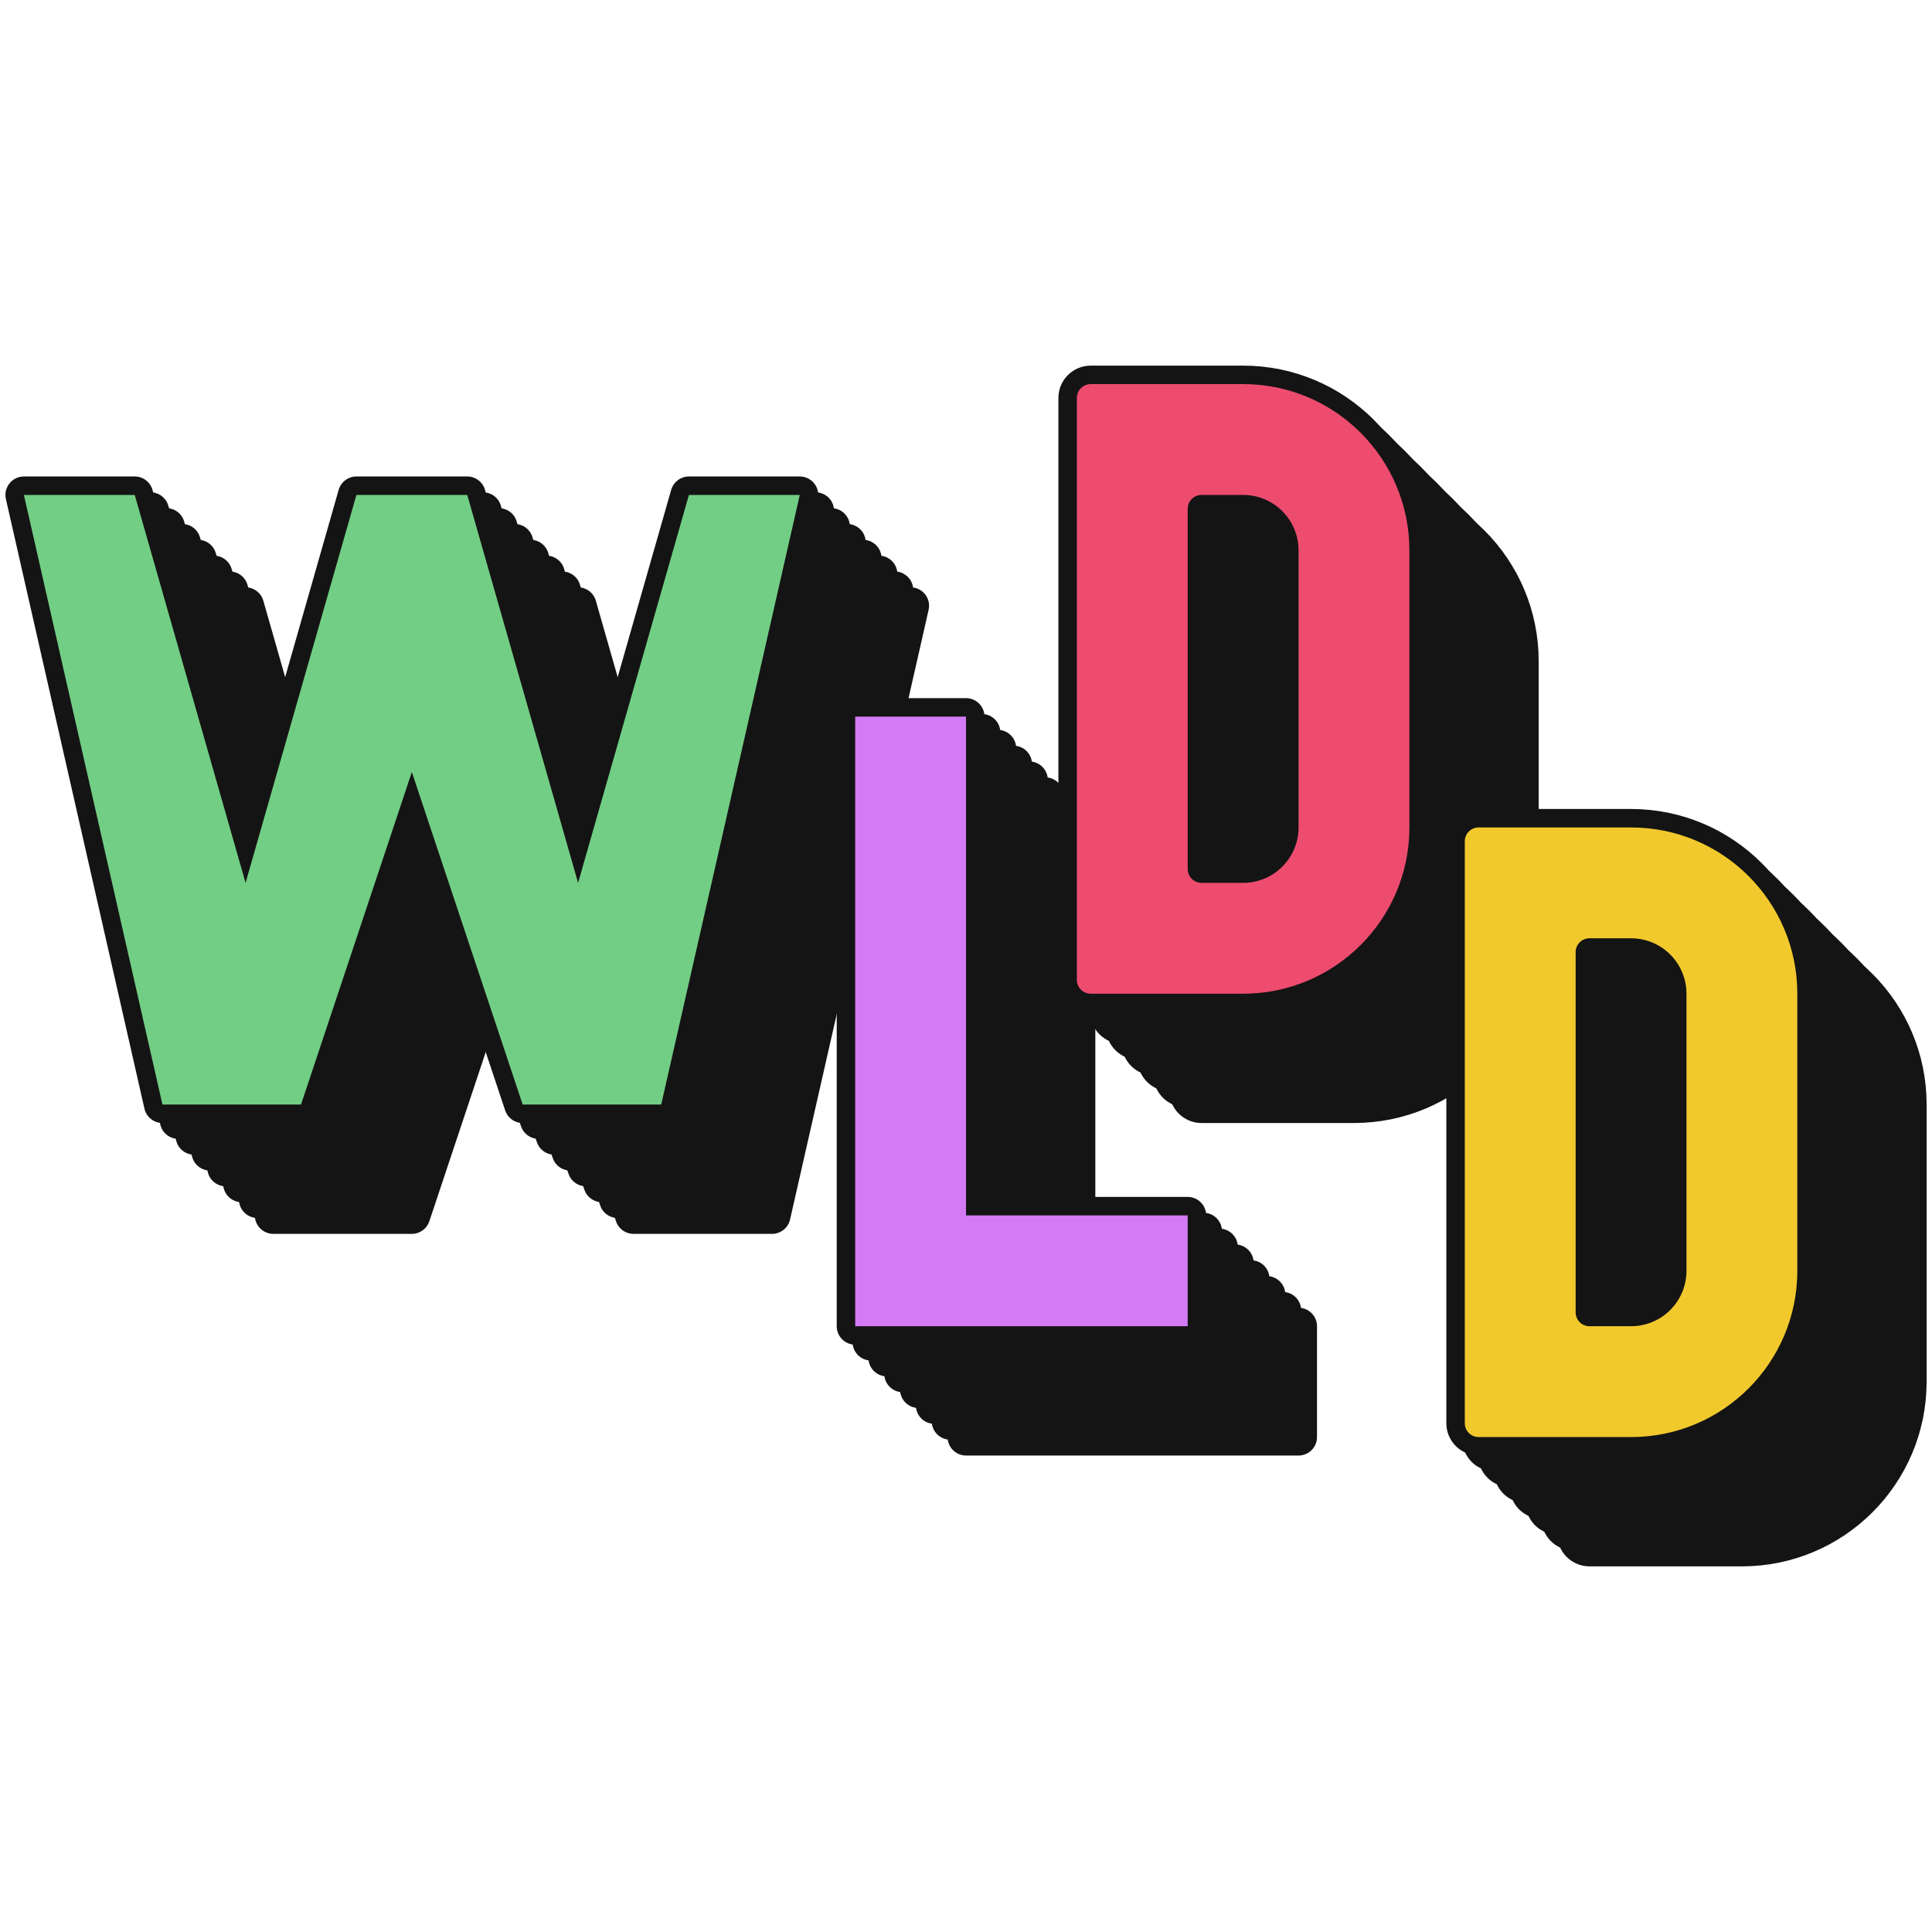
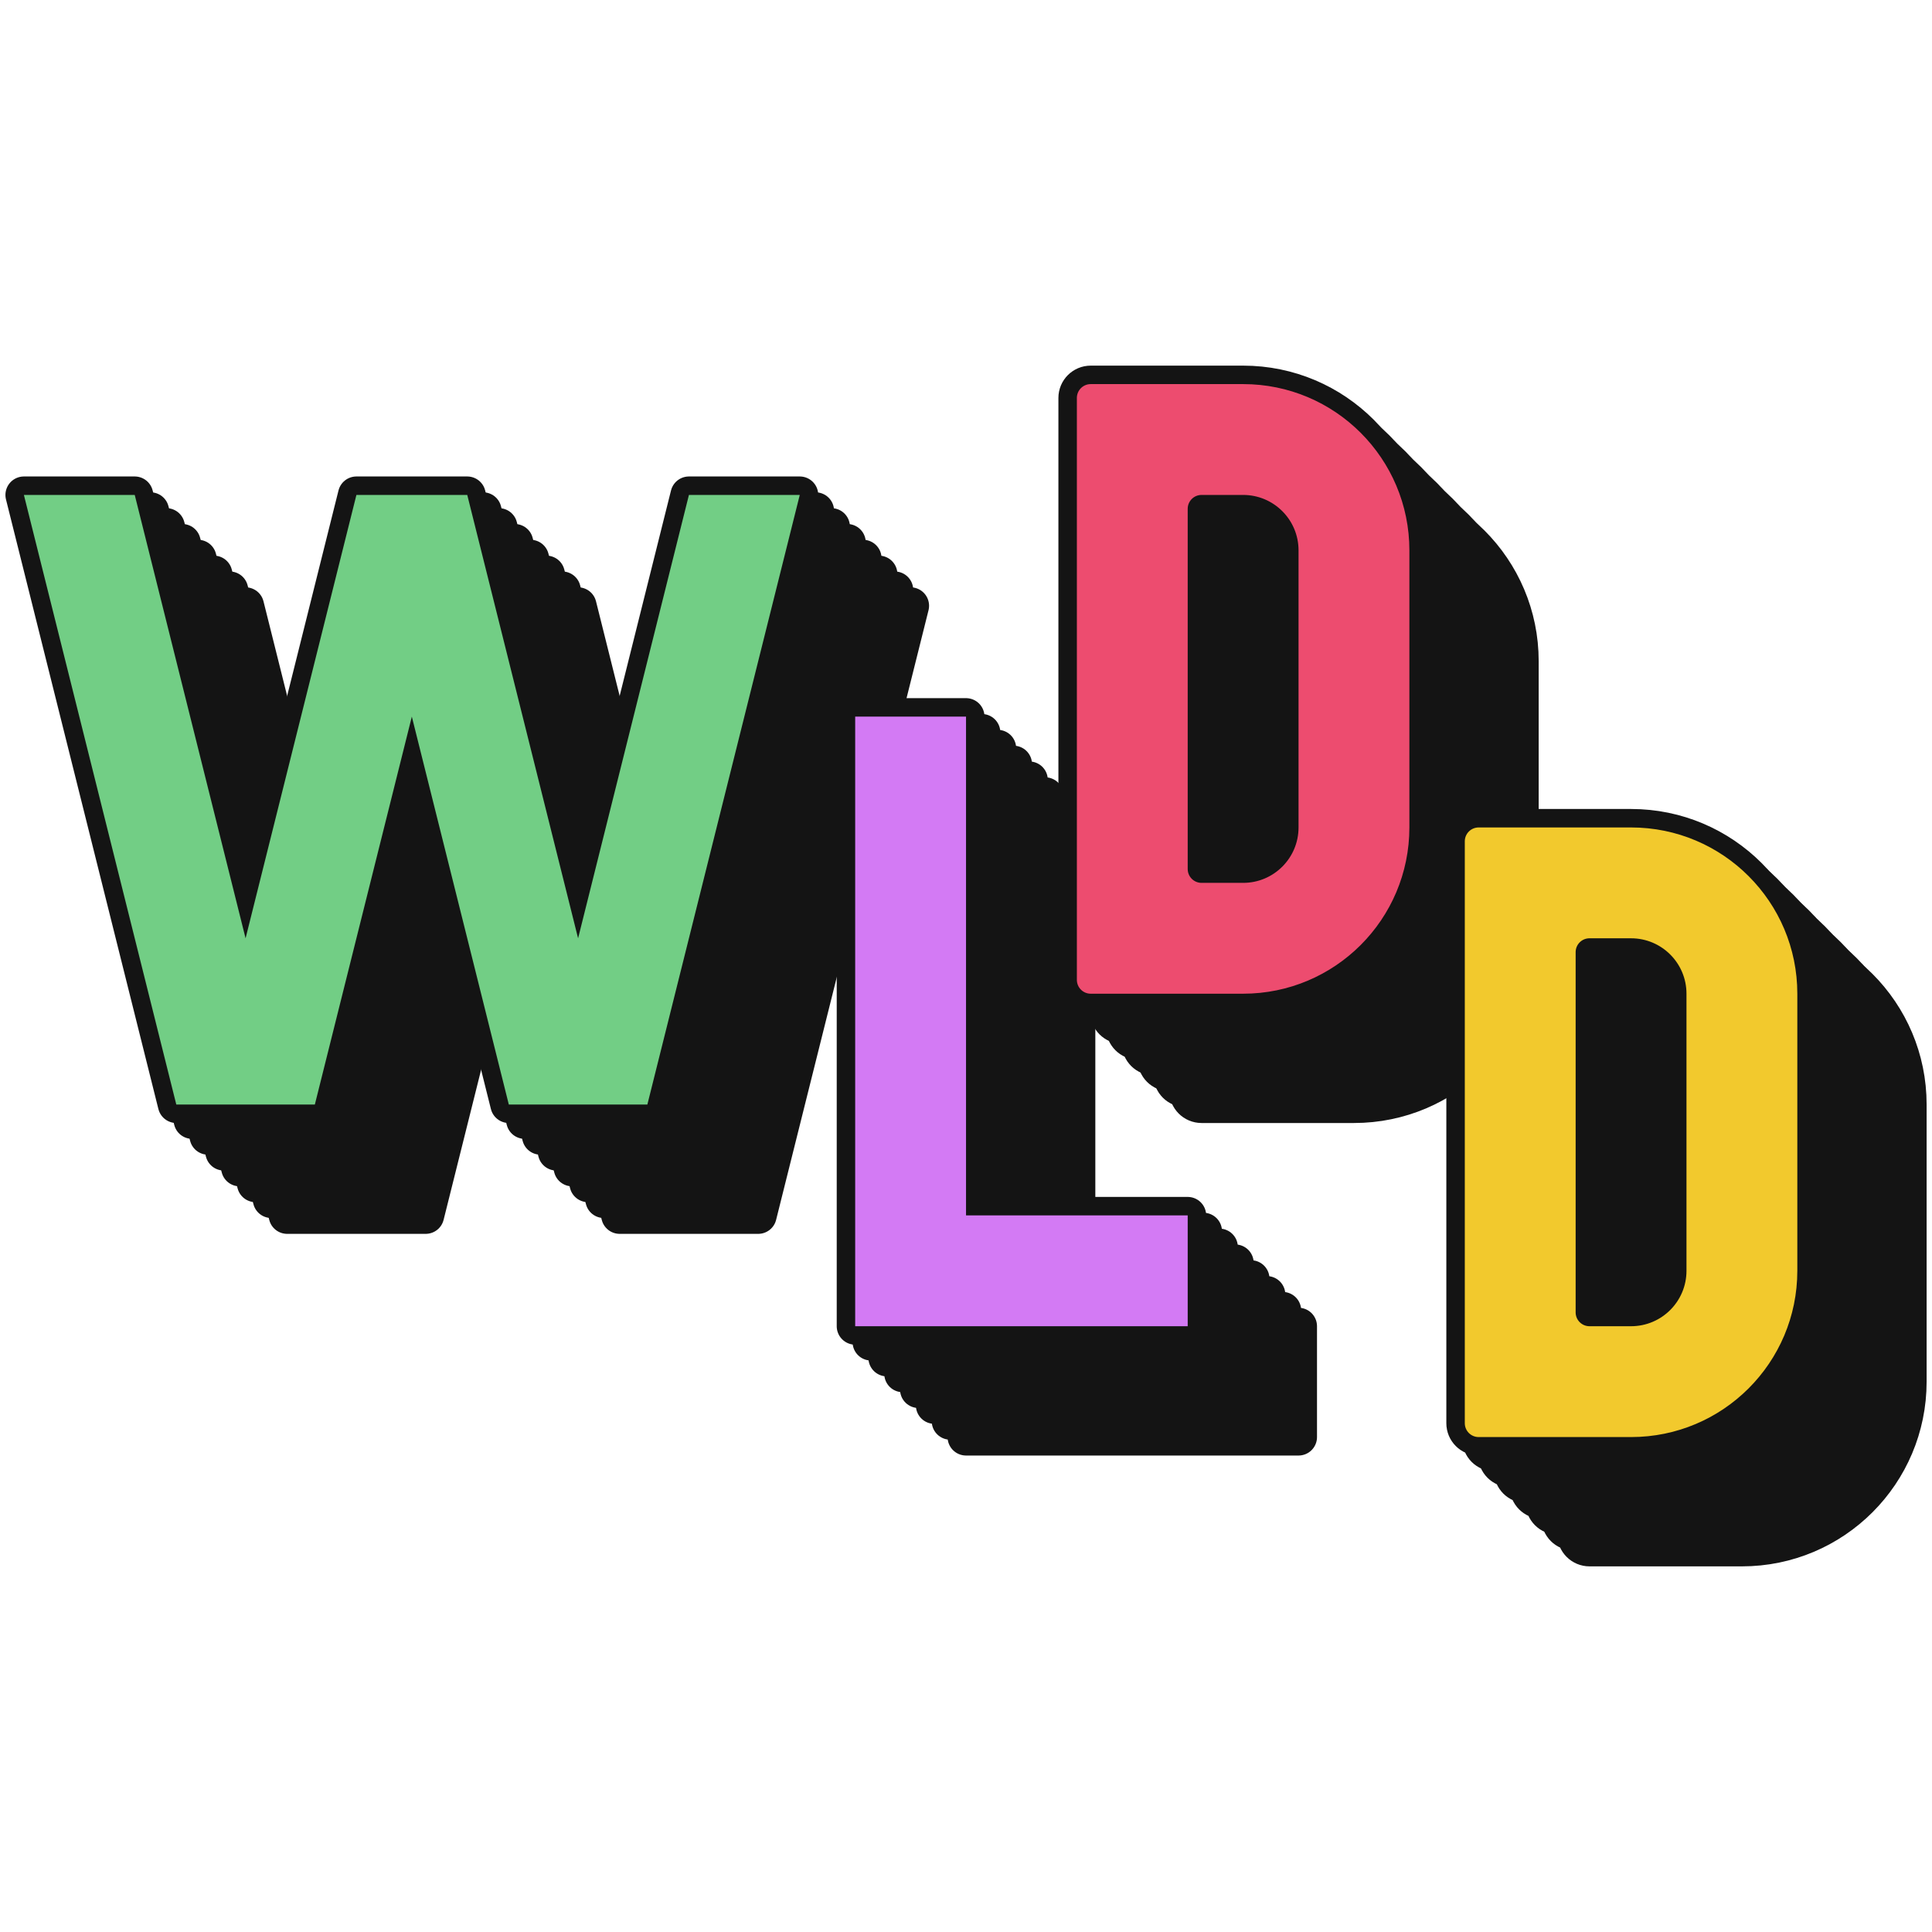
<svg xmlns="http://www.w3.org/2000/svg" viewBox="4.58 -67.54 357.33 357.33">
  <g fill="#141414" stroke="#141414" stroke-width="6.83" stroke-linejoin="round">
-     <path d="M9 24L29.5 24L50 95.75L70.5 24L91 24L111.5 95.75L132 24L152.5 24L126.875 136.75L101.25 136.75L80.75 75.25L60.25 136.75L34.625 136.75Z" transform="translate(2.93 2.93)" />
-     <path d="M9 24L29.5 24L50 95.75L70.5 24L91 24L111.5 95.75L132 24L152.5 24L126.875 136.75L101.25 136.75L80.75 75.25L60.25 136.75L34.625 136.75Z" transform="translate(5.86 5.86)" />
-     <path d="M9 24L29.5 24L50 95.75L70.5 24L91 24L111.5 95.75L132 24L152.5 24L126.875 136.75L101.25 136.75L80.75 75.25L60.25 136.75L34.625 136.75Z" transform="translate(8.79 8.79)" />
-     <path d="M9 24L29.5 24L50 95.75L70.5 24L91 24L111.5 95.75L132 24L152.5 24L126.875 136.75L101.25 136.75L80.75 75.25L60.25 136.75L34.625 136.75Z" transform="translate(11.71 11.71)" />
-     <path d="M9 24L29.5 24L50 95.75L70.5 24L91 24L111.5 95.75L132 24L152.5 24L126.875 136.75L101.25 136.75L80.75 75.25L60.25 136.75L34.625 136.75Z" transform="translate(14.64 14.64)" />
-     <path d="M9 24L29.5 24L50 95.75L70.5 24L91 24L111.5 95.75L132 24L152.5 24L126.875 136.75L101.25 136.75L80.75 75.25L60.25 136.75L34.625 136.75Z" transform="translate(17.57 17.57)" />
-     <path d="M9 24L29.5 24L50 95.75L70.5 24L91 24L111.5 95.75L132 24L152.5 24L126.875 136.75L101.25 136.75L80.75 75.25L60.25 136.75L34.625 136.75Z" transform="translate(20.5 20.5)" />
+     <path d="M9 24L29.5 24L50 106L70.5 24L91 24L111.5 106L132 24L152.5 24L124.312 136.75L98.688 136.75L80.75 65L62.812 136.75L37.188 136.75Z" transform="translate(2.93 2.93)" />
+     <path d="M9 24L29.5 24L50 106L70.5 24L91 24L111.5 106L132 24L152.5 24L124.312 136.75L98.688 136.75L80.75 65L62.812 136.75L37.188 136.75Z" transform="translate(5.86 5.86)" />
+     <path d="M9 24L29.5 24L50 106L70.5 24L91 24L111.5 106L132 24L152.5 24L124.312 136.75L98.688 136.75L80.75 65L62.812 136.75L37.188 136.75Z" transform="translate(8.79 8.79)" />
+     <path d="M9 24L29.5 24L50 106L70.5 24L91 24L111.5 106L132 24L152.5 24L124.312 136.75L98.688 136.75L80.75 65L62.812 136.75L37.188 136.75Z" transform="translate(11.71 11.71)" />
+     <path d="M9 24L29.5 24L50 106L70.5 24L91 24L111.5 106L132 24L152.5 24L124.312 136.75L98.688 136.75L80.75 65L62.812 136.75L37.188 136.75Z" transform="translate(14.64 14.64)" />
+     <path d="M9 24L29.5 24L50 106L70.5 24L91 24L111.5 106L132 24L152.5 24L124.312 136.75L98.688 136.75L80.75 65L62.812 136.75L37.188 136.75Z" transform="translate(17.57 17.57)" />
+     <path d="M9 24L29.5 24L50 106L70.5 24L91 24L111.5 106L132 24L152.5 24L124.312 136.75L98.688 136.75L80.75 65L62.812 136.75L37.188 136.75Z" transform="translate(20.5 20.5)" />
    <path d="M162.75 65L183.25 65L183.25 157.25L224.25 157.25L224.25 177.75L162.75 177.75Z" transform="translate(2.93 2.93)" />
    <path d="M162.75 65L183.25 65L183.25 157.25L224.25 157.25L224.25 177.75L162.75 177.75Z" transform="translate(5.86 5.86)" />
    <path d="M162.75 65L183.25 65L183.25 157.25L224.25 157.25L224.25 177.75L162.75 177.75Z" transform="translate(8.79 8.79)" />
    <path d="M162.75 65L183.25 65L183.25 157.25L224.25 157.25L224.25 177.75L162.75 177.75Z" transform="translate(11.71 11.71)" />
    <path d="M162.75 65L183.25 65L183.25 157.25L224.25 157.25L224.25 177.75L162.75 177.75Z" transform="translate(14.64 14.64)" />
    <path d="M162.75 65L183.25 65L183.25 157.25L224.25 157.25L224.25 177.75L162.75 177.75Z" transform="translate(17.57 17.57)" />
    <path d="M162.75 65L183.25 65L183.25 157.25L224.25 157.25L224.25 177.75L162.75 177.75Z" transform="translate(20.5 20.5)" />
    <path d="M206.312 3.5H234.5A30.75 30.75 0 0 1 265.25 34.25V85.5A30.75 30.75 0 0 1 234.5 116.25H206.312A2.562 2.562 0 0 1 203.75 113.688V6.062A2.562 2.562 0 0 1 206.312 3.5ZM226.812 24H234.5A10.25 10.25 0 0 1 244.75 34.25V85.5A10.25 10.25 0 0 1 234.5 95.75H226.812A2.562 2.562 0 0 1 224.25 93.188V26.562A2.562 2.562 0 0 1 226.812 24Z" transform="translate(2.93 2.93)" />
    <path d="M206.312 3.5H234.5A30.75 30.75 0 0 1 265.25 34.25V85.5A30.75 30.75 0 0 1 234.5 116.25H206.312A2.562 2.562 0 0 1 203.75 113.688V6.062A2.562 2.562 0 0 1 206.312 3.5ZM226.812 24H234.5A10.25 10.25 0 0 1 244.75 34.25V85.5A10.25 10.25 0 0 1 234.5 95.75H226.812A2.562 2.562 0 0 1 224.25 93.188V26.562A2.562 2.562 0 0 1 226.812 24Z" transform="translate(5.86 5.86)" />
    <path d="M206.312 3.5H234.5A30.75 30.75 0 0 1 265.25 34.25V85.5A30.75 30.75 0 0 1 234.5 116.25H206.312A2.562 2.562 0 0 1 203.75 113.688V6.062A2.562 2.562 0 0 1 206.312 3.5ZM226.812 24H234.5A10.25 10.25 0 0 1 244.75 34.25V85.5A10.25 10.25 0 0 1 234.5 95.75H226.812A2.562 2.562 0 0 1 224.25 93.188V26.562A2.562 2.562 0 0 1 226.812 24Z" transform="translate(8.79 8.79)" />
    <path d="M206.312 3.5H234.5A30.75 30.75 0 0 1 265.25 34.25V85.5A30.75 30.75 0 0 1 234.5 116.25H206.312A2.562 2.562 0 0 1 203.75 113.688V6.062A2.562 2.562 0 0 1 206.312 3.5ZM226.812 24H234.5A10.25 10.25 0 0 1 244.75 34.25V85.5A10.25 10.25 0 0 1 234.5 95.75H226.812A2.562 2.562 0 0 1 224.25 93.188V26.562A2.562 2.562 0 0 1 226.812 24Z" transform="translate(11.71 11.71)" />
    <path d="M206.312 3.5H234.5A30.75 30.75 0 0 1 265.25 34.25V85.5A30.75 30.75 0 0 1 234.5 116.25H206.312A2.562 2.562 0 0 1 203.75 113.688V6.062A2.562 2.562 0 0 1 206.312 3.5ZM226.812 24H234.5A10.25 10.25 0 0 1 244.75 34.25V85.5A10.25 10.25 0 0 1 234.5 95.75H226.812A2.562 2.562 0 0 1 224.25 93.188V26.562A2.562 2.562 0 0 1 226.812 24Z" transform="translate(14.64 14.64)" />
    <path d="M206.312 3.5H234.5A30.75 30.75 0 0 1 265.25 34.25V85.5A30.75 30.75 0 0 1 234.5 116.25H206.312A2.562 2.562 0 0 1 203.75 113.688V6.062A2.562 2.562 0 0 1 206.312 3.5ZM226.812 24H234.5A10.25 10.25 0 0 1 244.75 34.25V85.5A10.25 10.25 0 0 1 234.5 95.75H226.812A2.562 2.562 0 0 1 224.25 93.188V26.562A2.562 2.562 0 0 1 226.812 24Z" transform="translate(17.57 17.57)" />
    <path d="M206.312 3.5H234.5A30.75 30.75 0 0 1 265.25 34.25V85.5A30.75 30.75 0 0 1 234.5 116.25H206.312A2.562 2.562 0 0 1 203.75 113.688V6.062A2.562 2.562 0 0 1 206.312 3.5ZM226.812 24H234.5A10.25 10.25 0 0 1 244.75 34.25V85.5A10.25 10.25 0 0 1 234.5 95.75H226.812A2.562 2.562 0 0 1 224.25 93.188V26.562A2.562 2.562 0 0 1 226.812 24Z" transform="translate(20.5 20.5)" />
    <path d="M278.062 85.5H306.25A30.75 30.75 0 0 1 337 116.25V167.5A30.75 30.75 0 0 1 306.25 198.25H278.062A2.562 2.562 0 0 1 275.5 195.688V88.062A2.562 2.562 0 0 1 278.062 85.5ZM298.562 106H306.25A10.25 10.25 0 0 1 316.5 116.25V167.5A10.25 10.25 0 0 1 306.25 177.75H298.562A2.562 2.562 0 0 1 296 175.188V108.562A2.562 2.562 0 0 1 298.562 106Z" transform="translate(2.93 2.93)" />
    <path d="M278.062 85.5H306.25A30.75 30.75 0 0 1 337 116.25V167.5A30.75 30.75 0 0 1 306.25 198.25H278.062A2.562 2.562 0 0 1 275.5 195.688V88.062A2.562 2.562 0 0 1 278.062 85.5ZM298.562 106H306.25A10.25 10.25 0 0 1 316.5 116.25V167.5A10.25 10.25 0 0 1 306.25 177.75H298.562A2.562 2.562 0 0 1 296 175.188V108.562A2.562 2.562 0 0 1 298.562 106Z" transform="translate(5.86 5.86)" />
    <path d="M278.062 85.5H306.25A30.75 30.75 0 0 1 337 116.25V167.5A30.75 30.75 0 0 1 306.25 198.25H278.062A2.562 2.562 0 0 1 275.5 195.688V88.062A2.562 2.562 0 0 1 278.062 85.5ZM298.562 106H306.25A10.25 10.25 0 0 1 316.5 116.25V167.5A10.25 10.25 0 0 1 306.25 177.75H298.562A2.562 2.562 0 0 1 296 175.188V108.562A2.562 2.562 0 0 1 298.562 106Z" transform="translate(8.79 8.79)" />
    <path d="M278.062 85.5H306.25A30.75 30.75 0 0 1 337 116.25V167.5A30.75 30.75 0 0 1 306.25 198.25H278.062A2.562 2.562 0 0 1 275.5 195.688V88.062A2.562 2.562 0 0 1 278.062 85.5ZM298.562 106H306.25A10.25 10.25 0 0 1 316.5 116.25V167.5A10.25 10.25 0 0 1 306.25 177.75H298.562A2.562 2.562 0 0 1 296 175.188V108.562A2.562 2.562 0 0 1 298.562 106Z" transform="translate(11.71 11.71)" />
    <path d="M278.062 85.5H306.25A30.75 30.75 0 0 1 337 116.25V167.5A30.75 30.75 0 0 1 306.25 198.25H278.062A2.562 2.562 0 0 1 275.5 195.688V88.062A2.562 2.562 0 0 1 278.062 85.5ZM298.562 106H306.25A10.25 10.25 0 0 1 316.5 116.25V167.5A10.25 10.25 0 0 1 306.25 177.75H298.562A2.562 2.562 0 0 1 296 175.188V108.562A2.562 2.562 0 0 1 298.562 106Z" transform="translate(14.64 14.64)" />
    <path d="M278.062 85.5H306.25A30.75 30.75 0 0 1 337 116.25V167.5A30.75 30.75 0 0 1 306.25 198.25H278.062A2.562 2.562 0 0 1 275.5 195.688V88.062A2.562 2.562 0 0 1 278.062 85.5ZM298.562 106H306.25A10.25 10.25 0 0 1 316.5 116.25V167.5A10.25 10.25 0 0 1 306.25 177.75H298.562A2.562 2.562 0 0 1 296 175.188V108.562A2.562 2.562 0 0 1 298.562 106Z" transform="translate(17.57 17.57)" />
    <path d="M278.062 85.5H306.25A30.75 30.75 0 0 1 337 116.25V167.5A30.75 30.75 0 0 1 306.25 198.25H278.062A2.562 2.562 0 0 1 275.5 195.688V88.062A2.562 2.562 0 0 1 278.062 85.5ZM298.562 106H306.25A10.25 10.25 0 0 1 316.5 116.25V167.5A10.25 10.25 0 0 1 306.25 177.75H298.562A2.562 2.562 0 0 1 296 175.188V108.562A2.562 2.562 0 0 1 298.562 106Z" transform="translate(20.5 20.5)" />
  </g>
  <g stroke="#141414" stroke-width="6.83" stroke-linejoin="round" paint-order="stroke">
-     <path d="M9 24L29.5 24L50 95.75L70.5 24L91 24L111.5 95.75L132 24L152.5 24L126.875 136.75L101.25 136.75L80.75 75.25L60.25 136.75L34.625 136.75Z" fill="#72CE85" fill-rule="evenodd" />
+     <path d="M9 24L29.5 24L50 106L70.5 24L91 24L111.5 106L132 24L152.5 24L124.312 136.75L98.688 136.75L80.75 65L62.812 136.75L37.188 136.75Z" fill="#72CE85" fill-rule="evenodd" />
    <path d="M162.75 65L183.25 65L183.25 157.25L224.25 157.25L224.25 177.75L162.75 177.75Z" fill="#D37AF4" fill-rule="evenodd" />
    <path d="M206.312 3.5H234.5A30.75 30.75 0 0 1 265.25 34.25V85.5A30.75 30.75 0 0 1 234.5 116.25H206.312A2.562 2.562 0 0 1 203.75 113.688V6.062A2.562 2.562 0 0 1 206.312 3.5ZM226.812 24H234.5A10.25 10.25 0 0 1 244.75 34.25V85.5A10.25 10.25 0 0 1 234.5 95.75H226.812A2.562 2.562 0 0 1 224.25 93.188V26.562A2.562 2.562 0 0 1 226.812 24Z" fill="#ED4C6F" fill-rule="evenodd" />
    <path d="M278.062 85.5H306.25A30.75 30.75 0 0 1 337 116.25V167.5A30.75 30.75 0 0 1 306.25 198.25H278.062A2.562 2.562 0 0 1 275.5 195.688V88.062A2.562 2.562 0 0 1 278.062 85.5ZM298.562 106H306.25A10.25 10.25 0 0 1 316.5 116.25V167.5A10.25 10.25 0 0 1 306.25 177.75H298.562A2.562 2.562 0 0 1 296 175.188V108.562A2.562 2.562 0 0 1 298.562 106Z" fill="#F2C92D" fill-rule="evenodd" />
  </g>
</svg>
